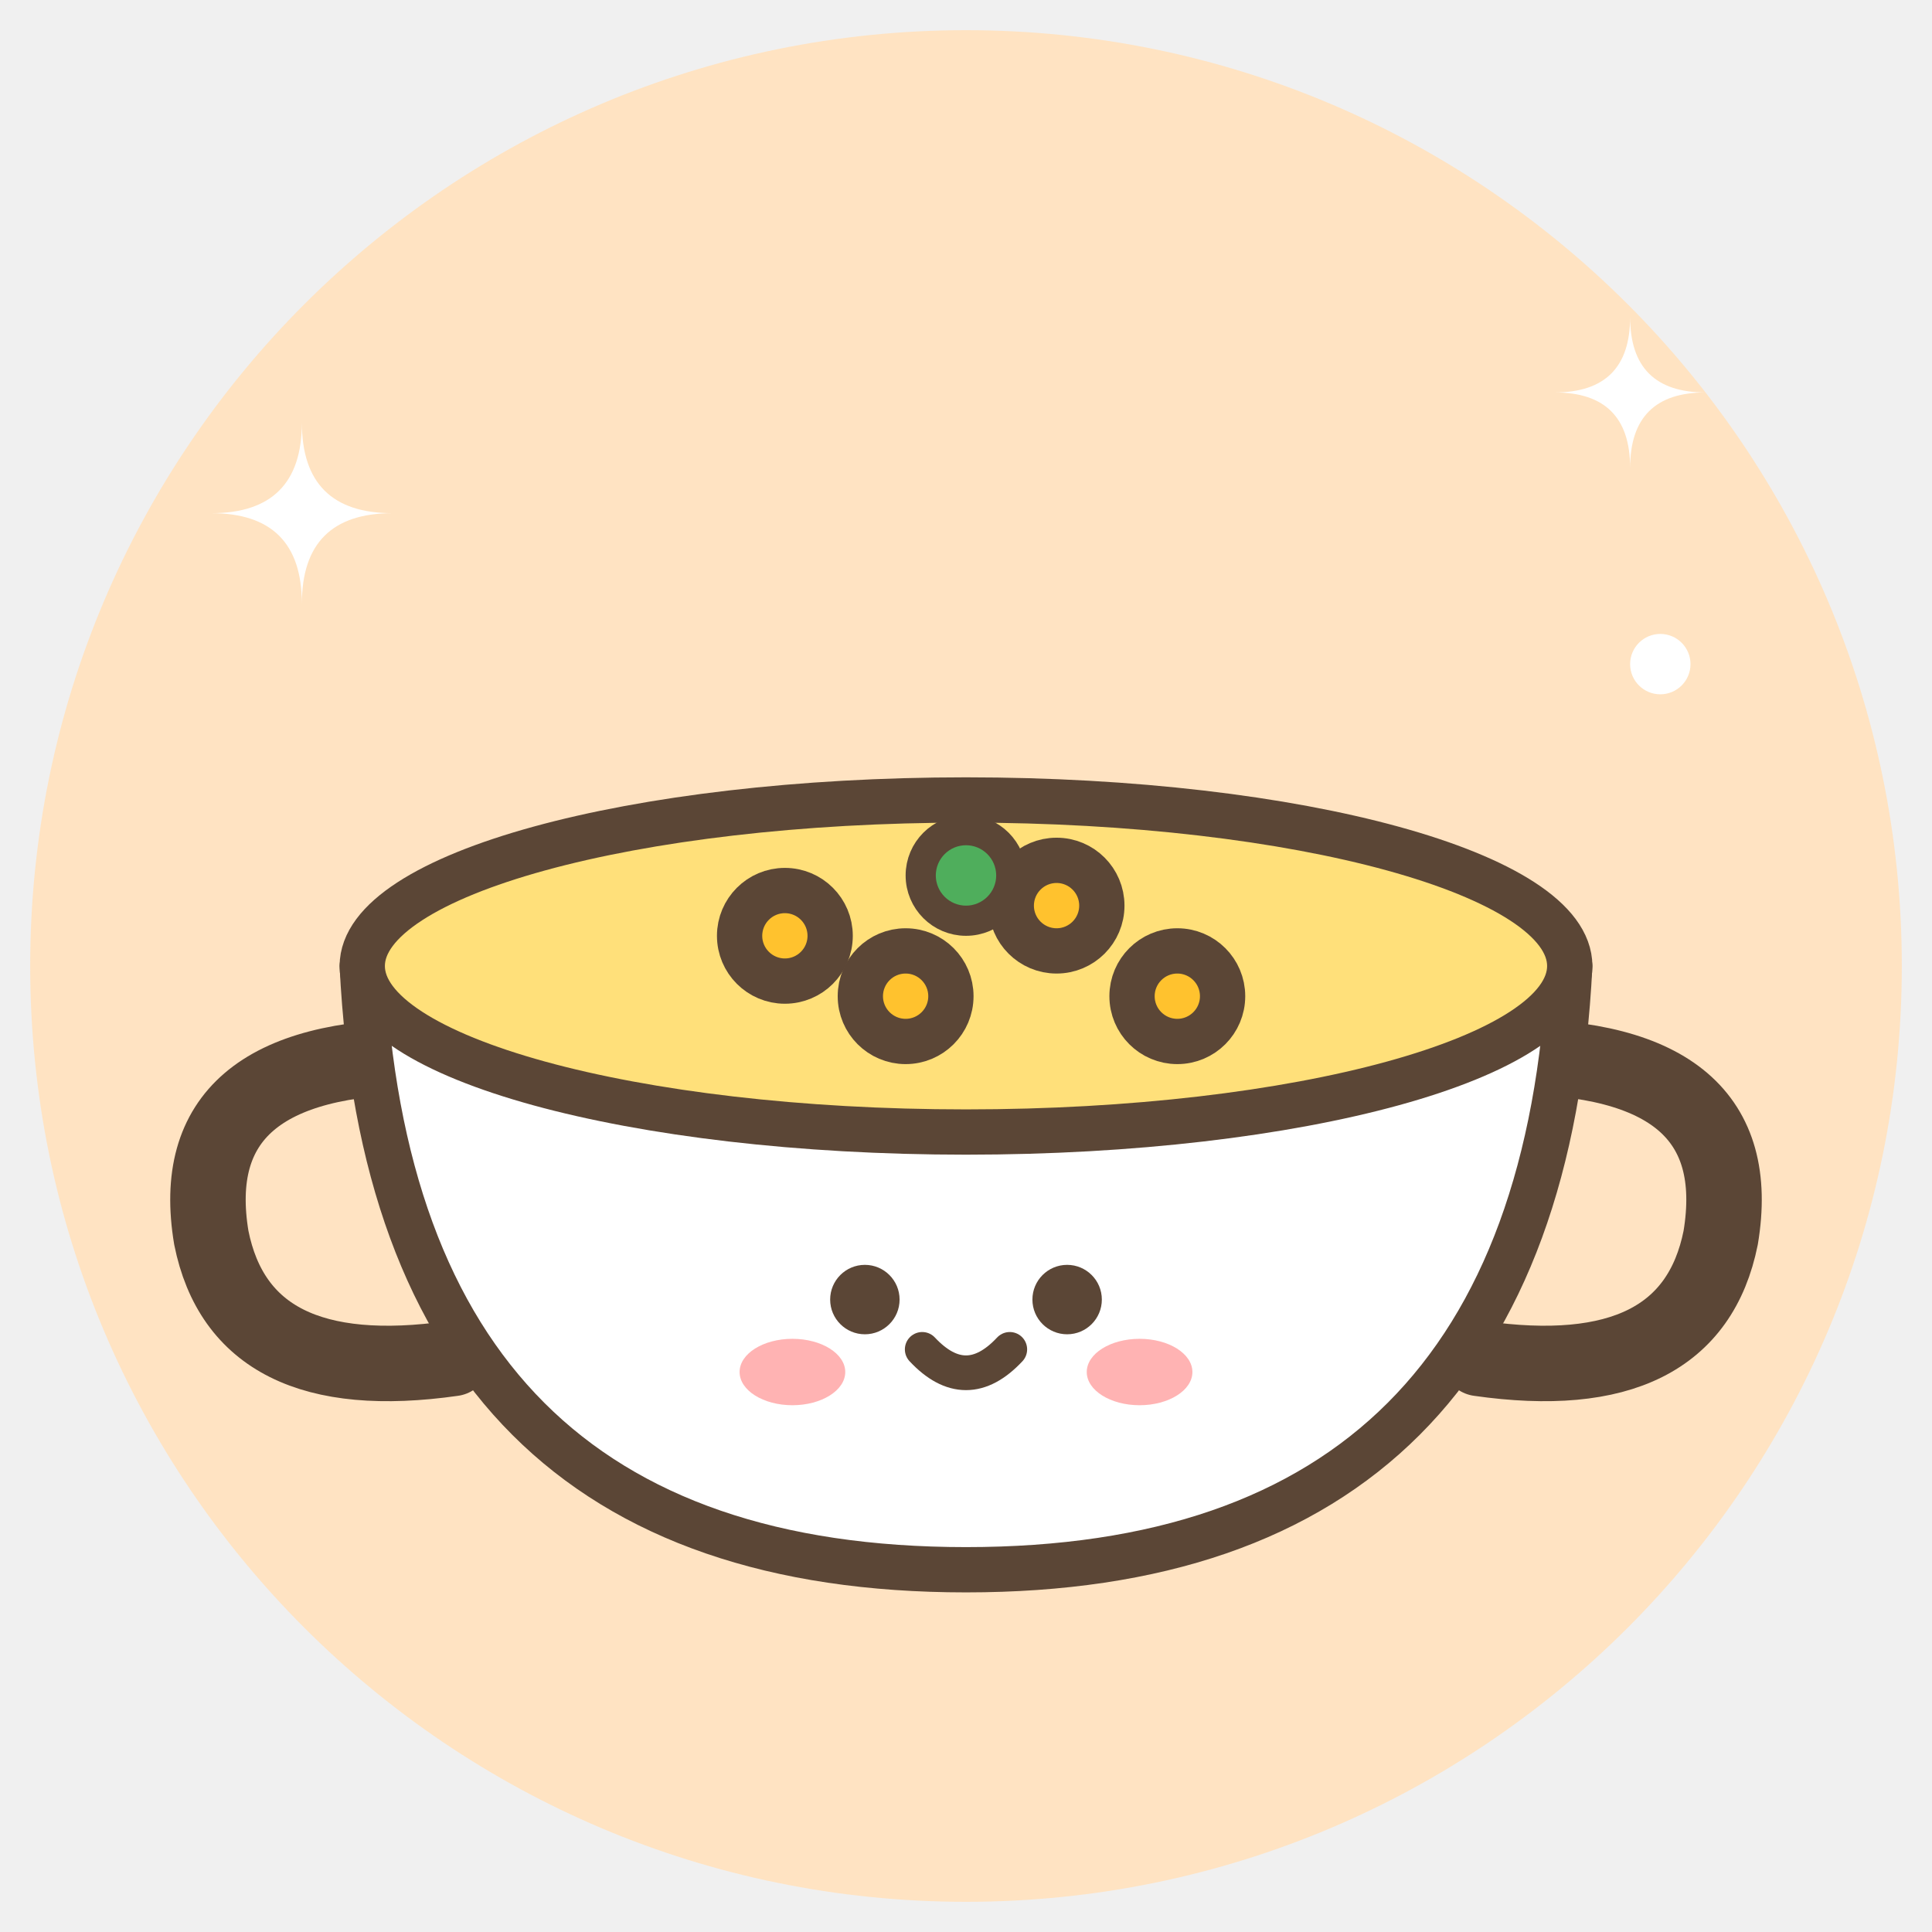
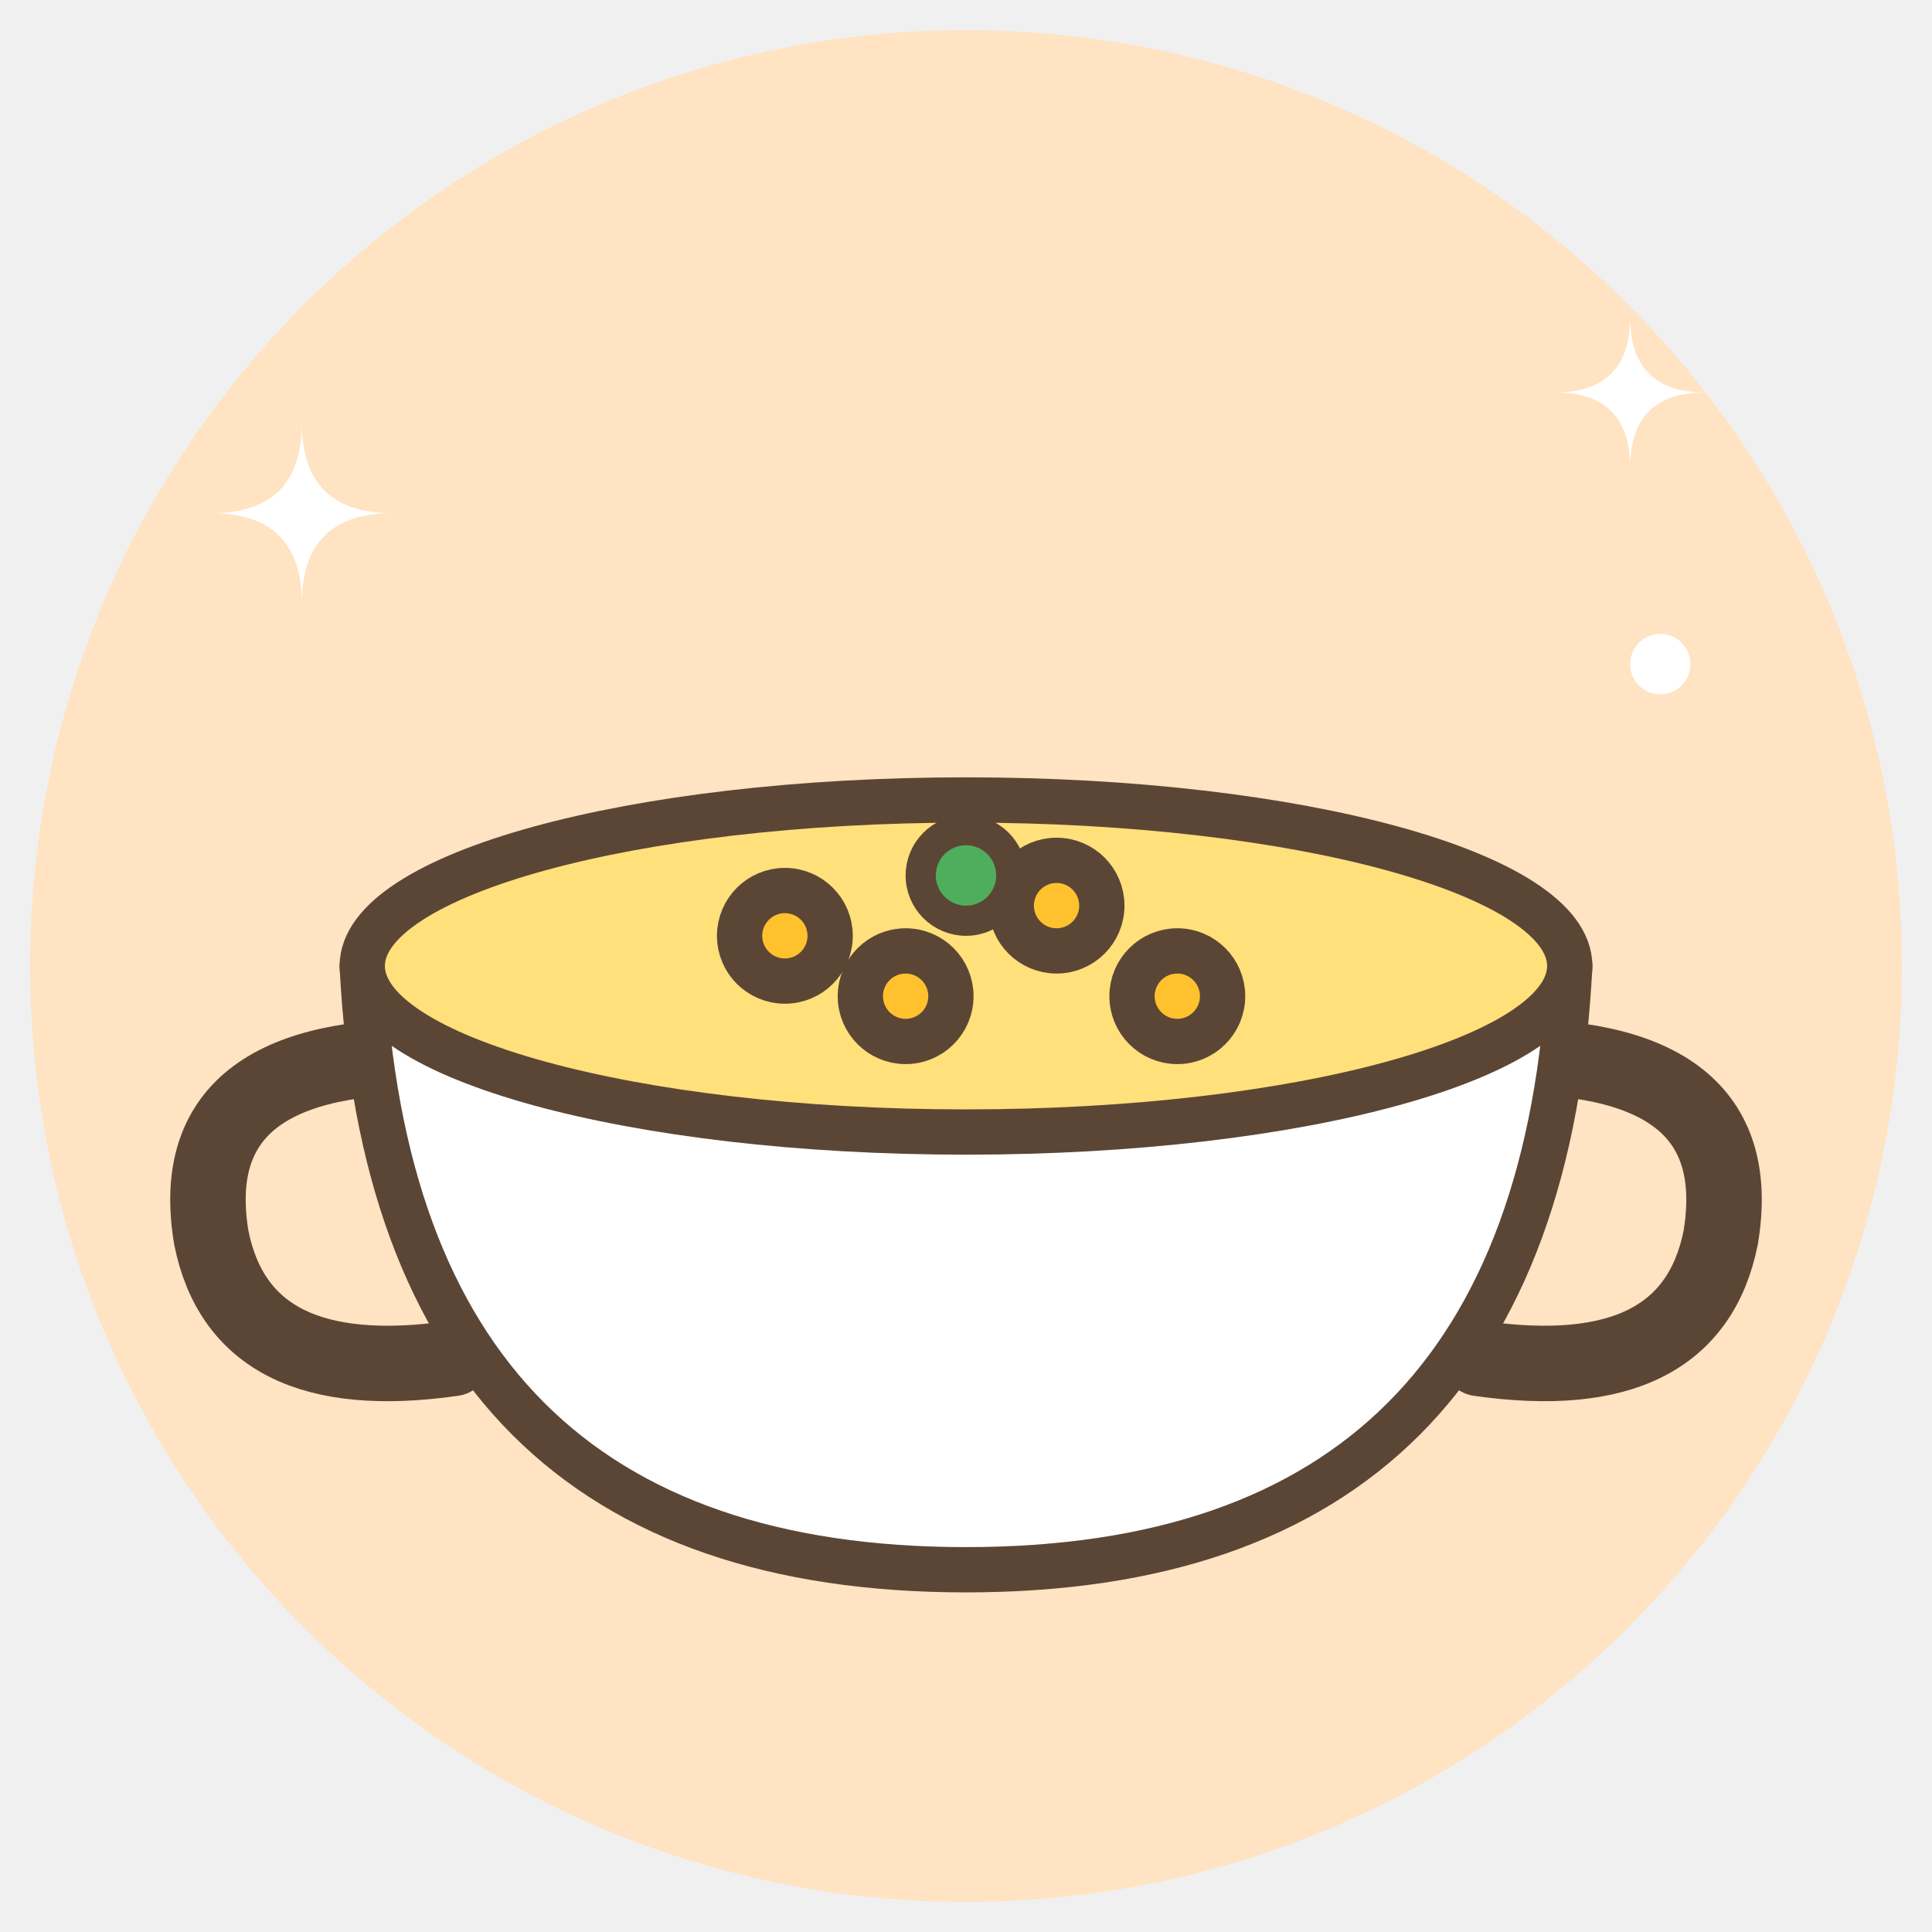
<svg xmlns="http://www.w3.org/2000/svg" viewBox="0 0 128 128">
  <circle cx="64" cy="64" r="62" fill="#ffe3c2" />
  <path d="M20 28 Q20 34 26 34 Q20 34 20 40 Q20 34 14 34 Q20 34 20 28Z" fill="#fff" />
  <path d="M108 21 Q108 26 113 26 Q108 26 108 31 Q108 26 103 26 Q108 26 108 21Z" fill="#fff" />
  <circle cx="110" cy="44" r="2" fill="#fff" />
  <g stroke="#5b4636" stroke-width="3" stroke-linejoin="round" stroke-linecap="round">
    <path d="M28 70 Q12 70 14 82 Q16 92 30 90" fill="none" stroke-width="5" />
    <path d="M100 70 Q116 70 114 82 Q112 92 98 90" fill="none" stroke-width="5" />
    <path d="M24 64 Q26 104 64 104 Q102 104 104 64Z" fill="#fff" />
    <ellipse cx="64" cy="64" rx="40" ry="11" fill="#ffe07a" />
    <circle cx="52" cy="62" r="3" fill="#ffc22e" />
    <circle cx="60" cy="66" r="3" fill="#ffc22e" />
    <circle cx="70" cy="60" r="3" fill="#ffc22e" />
    <circle cx="78" cy="66" r="3" fill="#ffc22e" />
    <circle cx="64" cy="58" r="3" fill="#4fae5c" stroke-width="2" />
-     <g stroke="none">
-       <ellipse cx="52.5" cy="90.9" rx="3.5" ry="2.2" fill="#ff9a9a" opacity=".75" />
-       <ellipse cx="75.5" cy="90.9" rx="3.5" ry="2.2" fill="#ff9a9a" opacity=".75" />
-       <circle cx="57.3" cy="86.1" r="2.3" fill="#5b4636" />
-       <circle cx="70.7" cy="86.1" r="2.3" fill="#5b4636" />
-     </g>
-     <path d="M61.1 89.4 q2.9 3.1 5.8 0" fill="none" stroke="#5b4636" stroke-width="2.3" />
  </g>
</svg>
